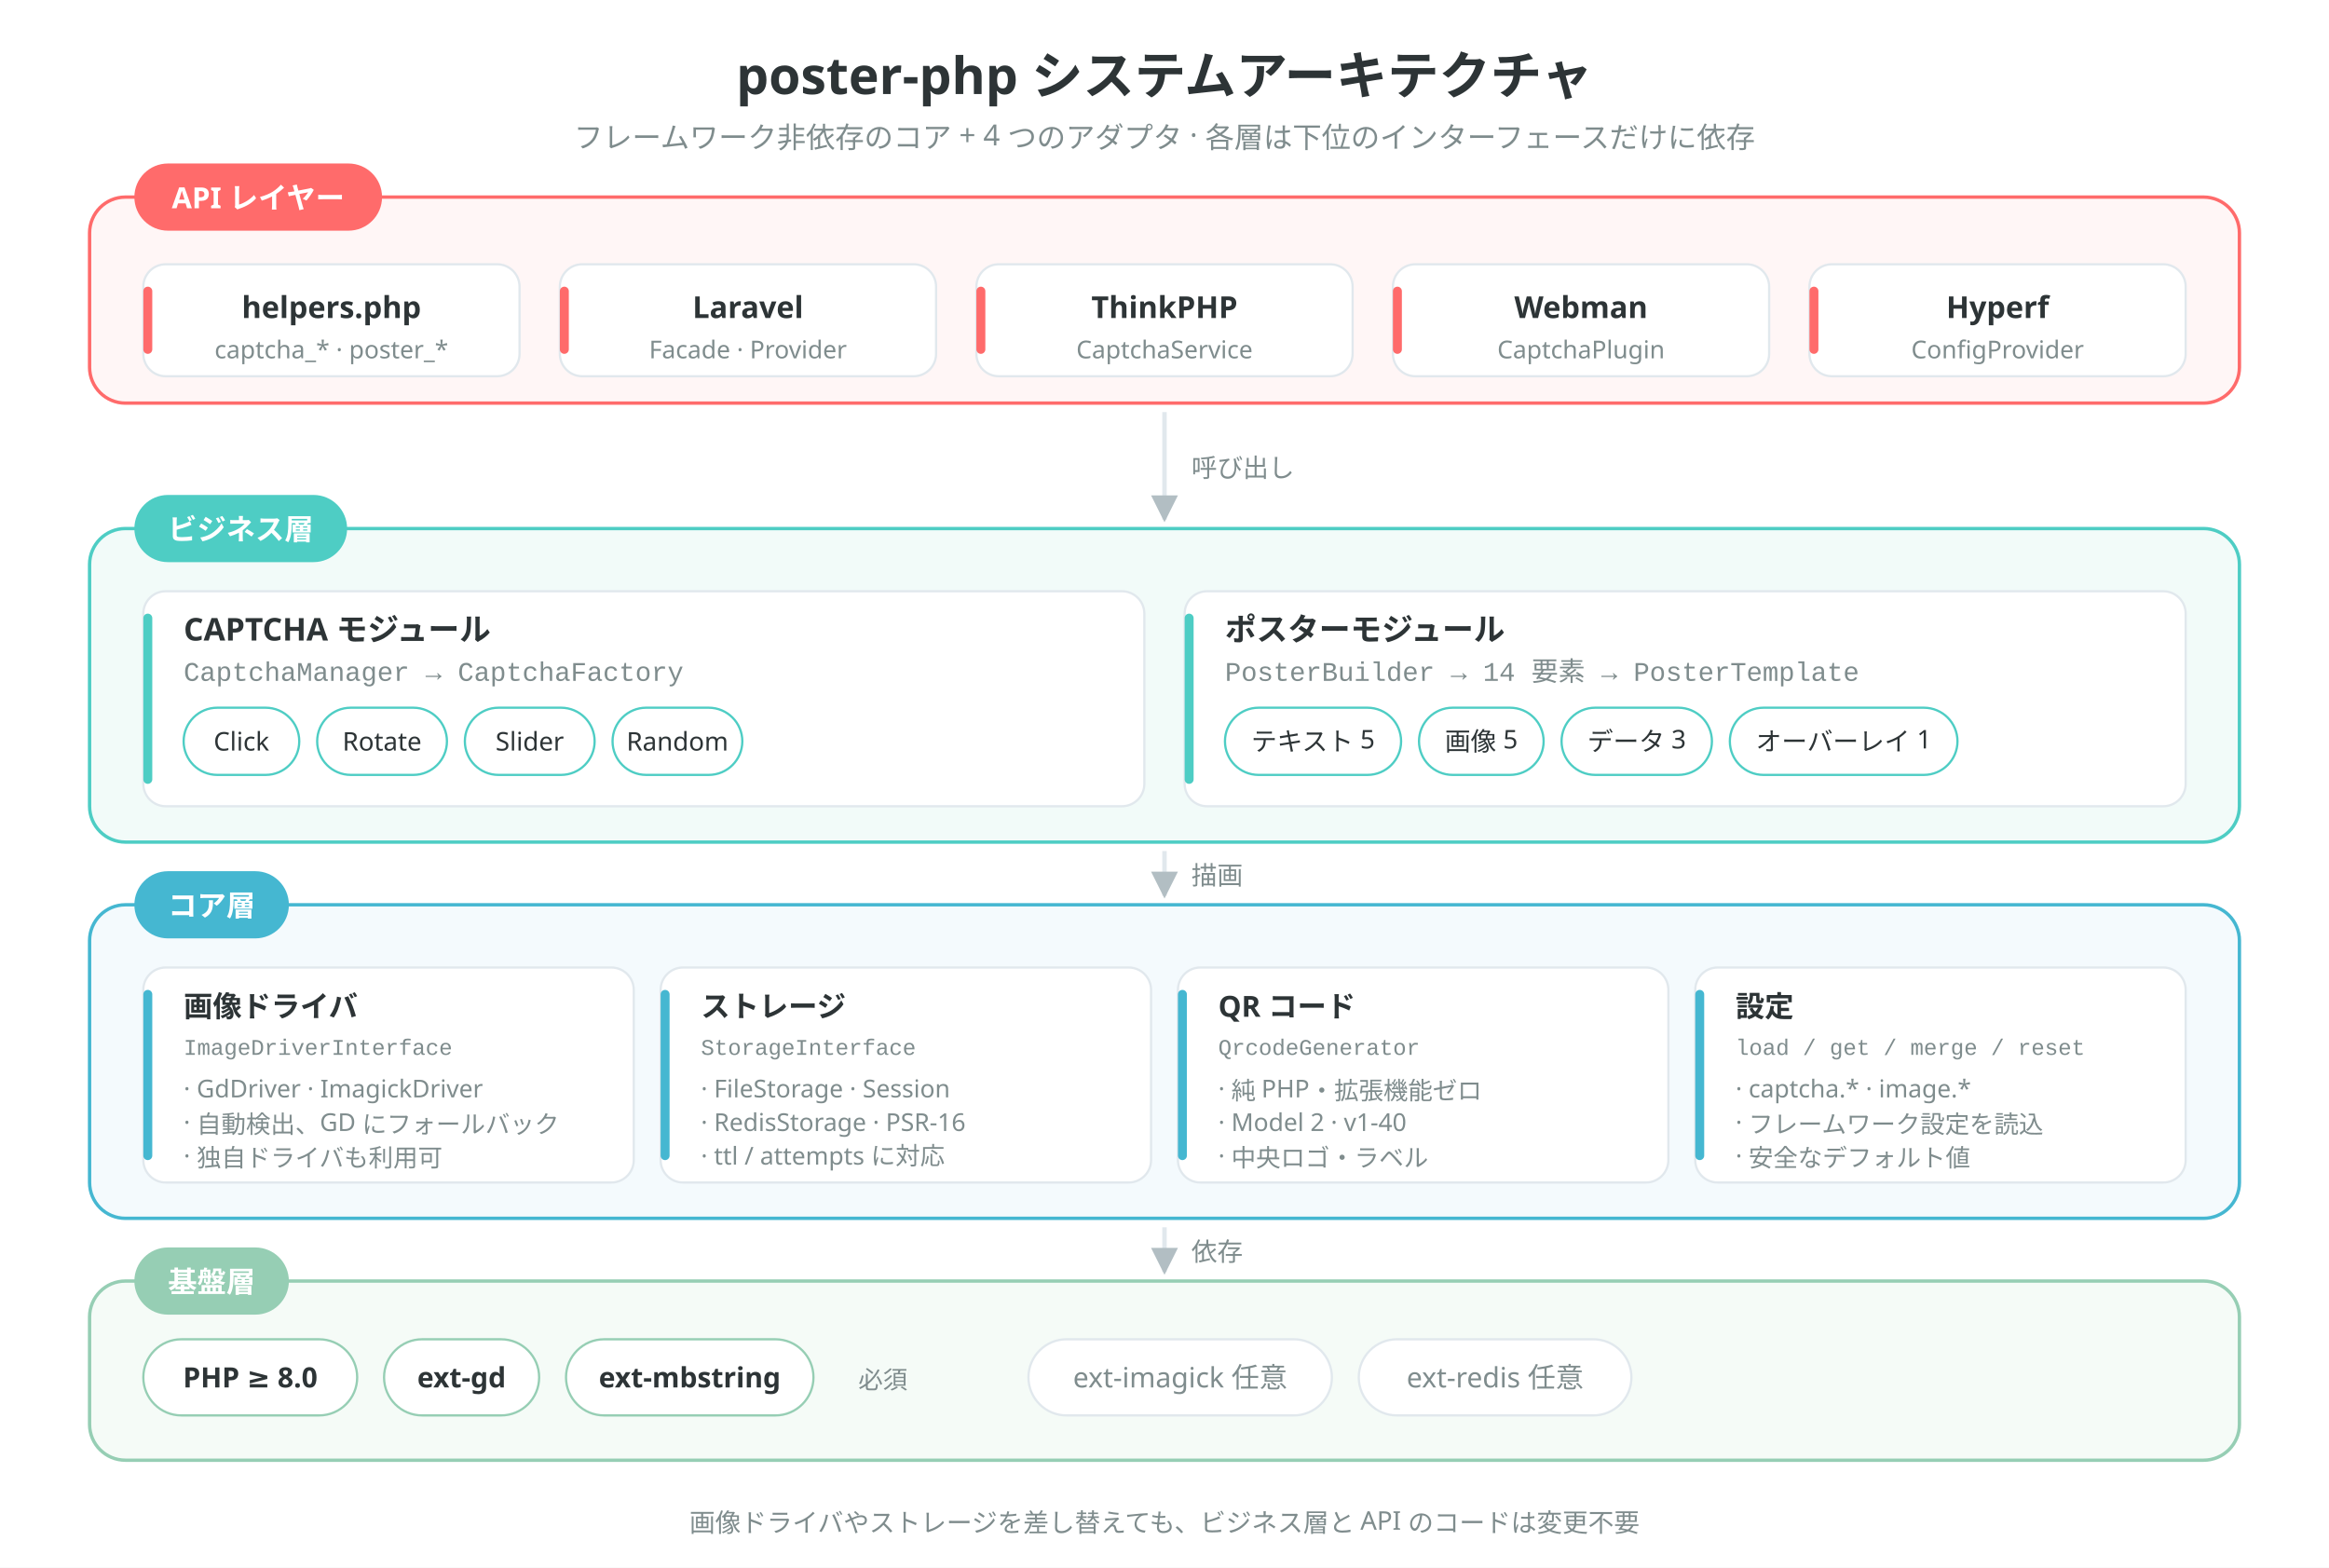
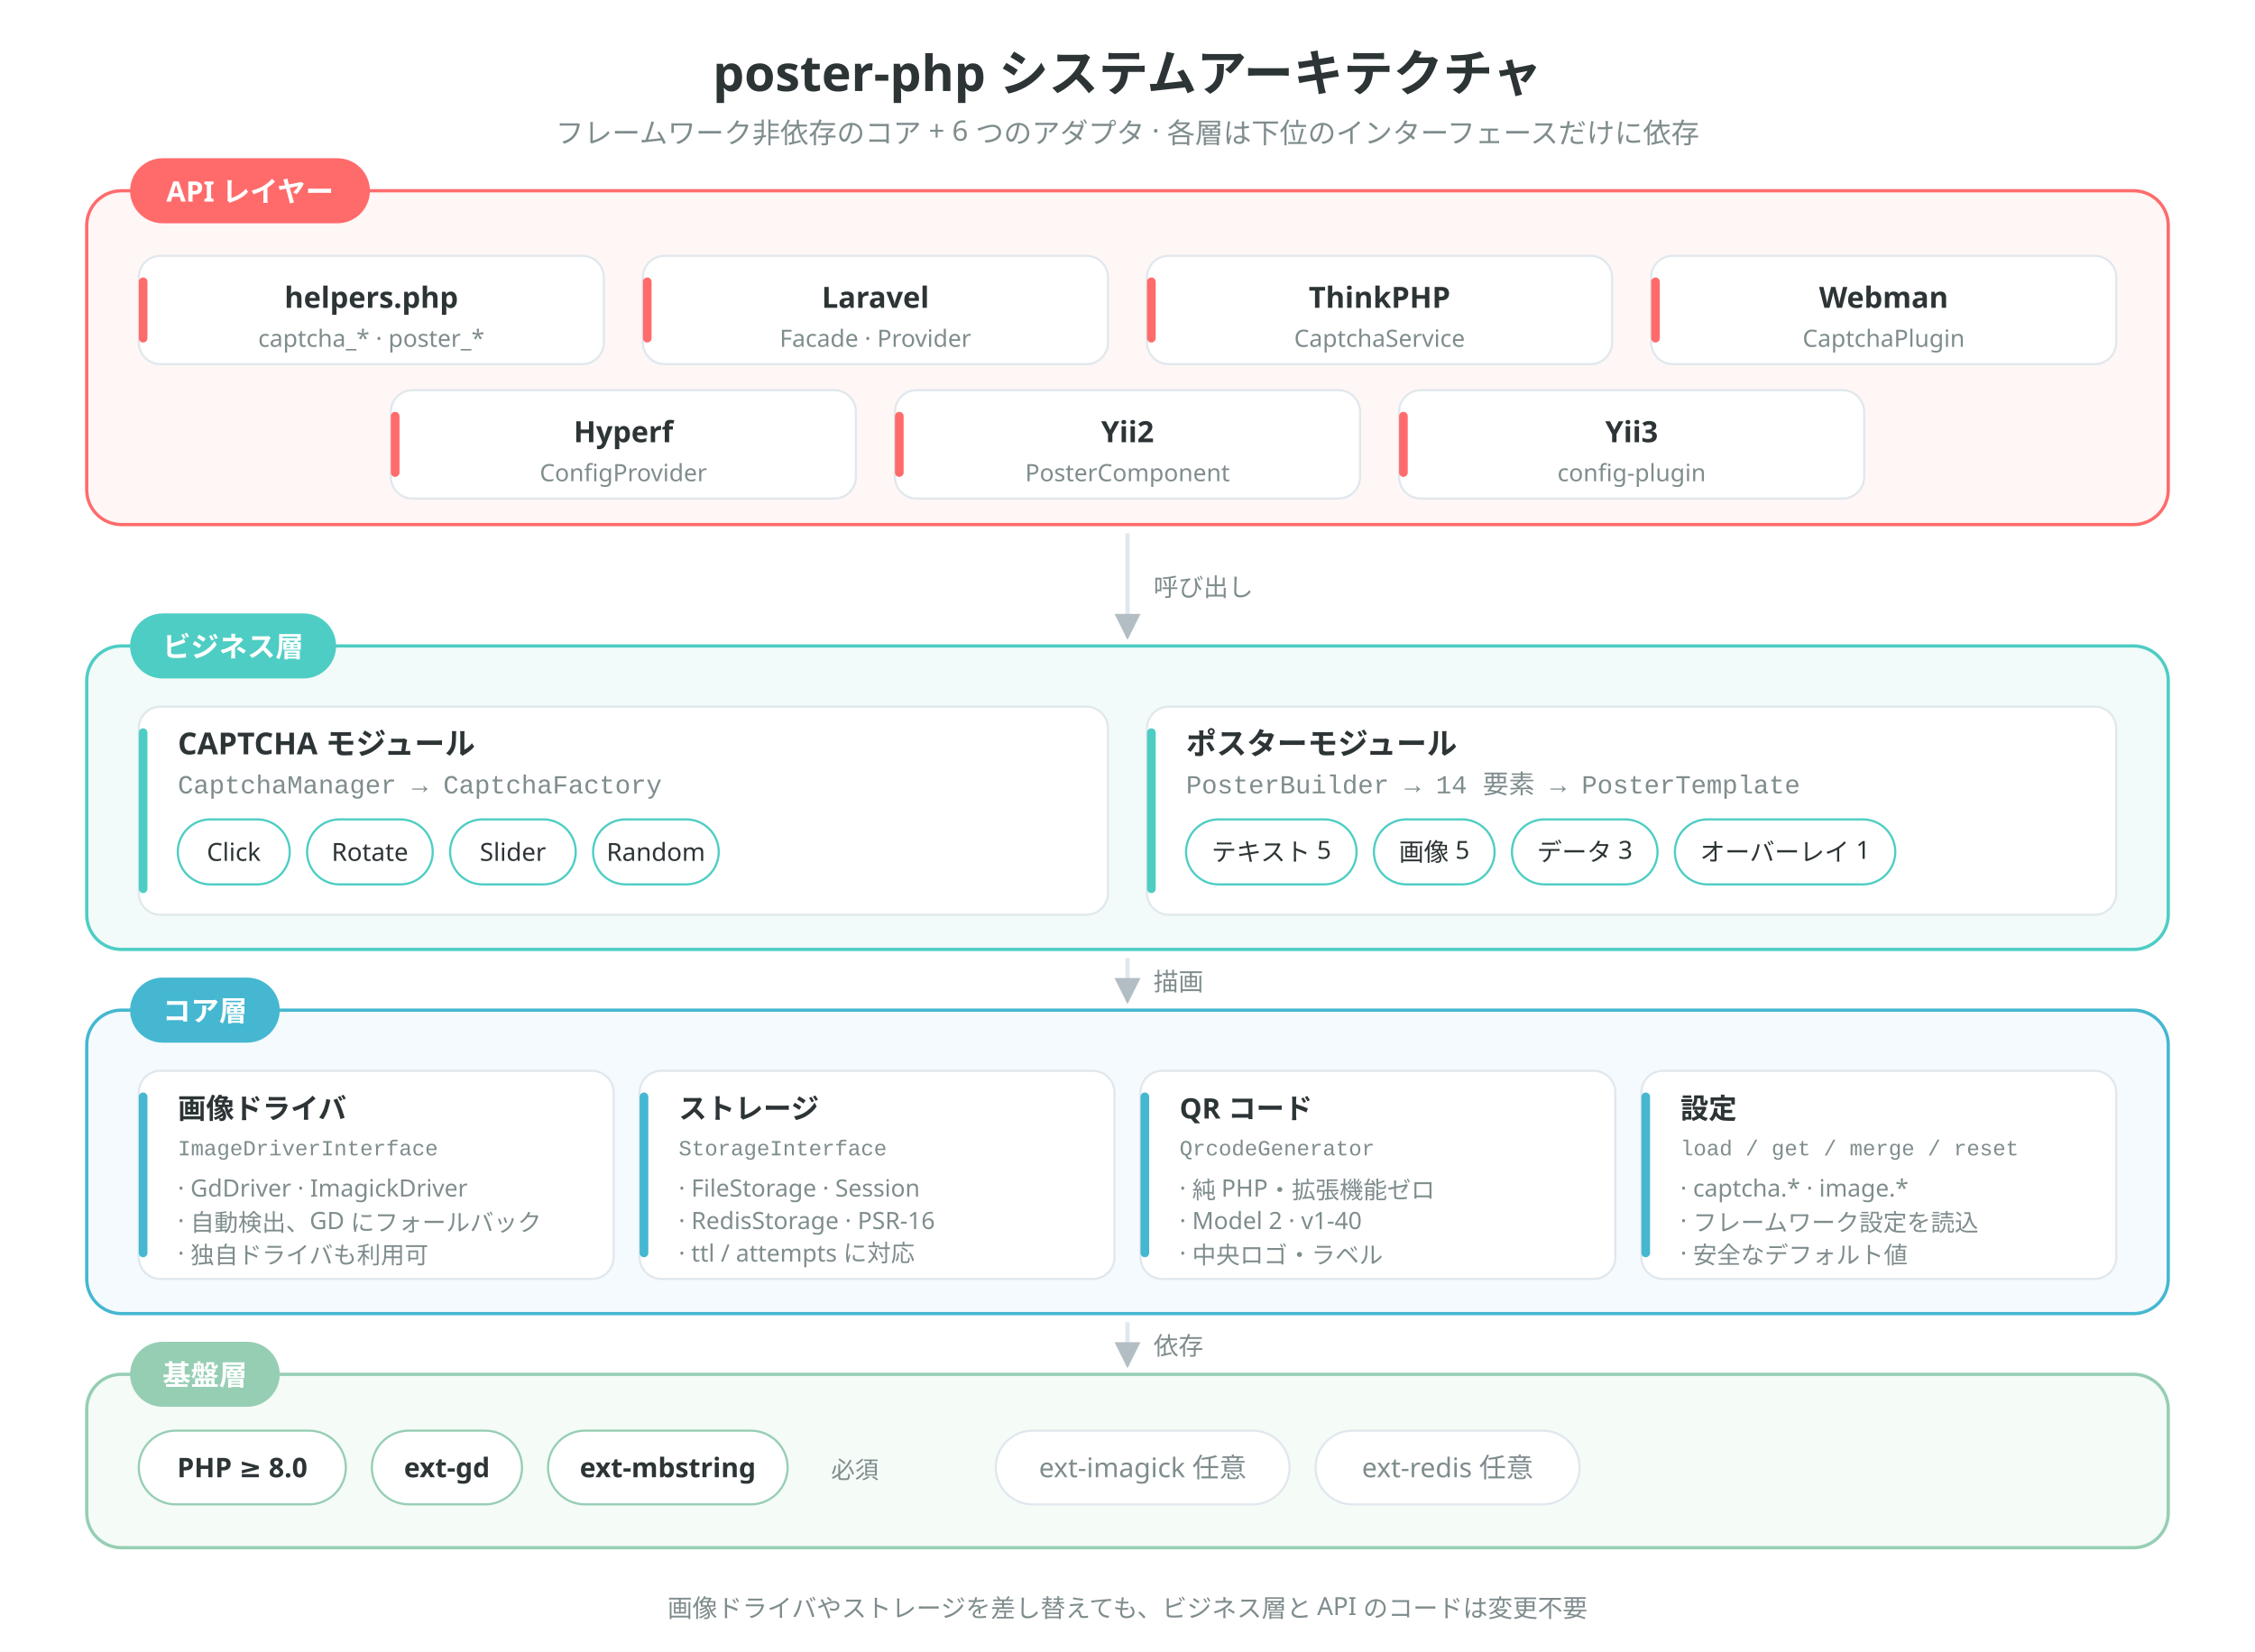
- <svg xmlns="http://www.w3.org/2000/svg" viewBox="0 0 1040 700" width="1040" height="700" font-family="'Hiragino Sans','Yu Gothic','Noto Sans JP','Meiryo',sans-serif" role="img" aria-label="poster-php システムアーキテクチャ">
+ <svg xmlns="http://www.w3.org/2000/svg" viewBox="0 0 1040 762" width="1040" height="762" font-family="'Hiragino Sans','Yu Gothic','Noto Sans JP','Meiryo',sans-serif" role="img" aria-label="poster-php システムアーキテクチャ">
  <defs>
    <marker id="arrow" viewBox="0 0 10 10" refX="9" refY="5" markerWidth="6" markerHeight="6" orient="auto">
      <path d="M0 0L10 5L0 10Z" fill="#B2BEC3" />
    </marker>
  </defs>
-   <rect width="1040" height="700" fill="#FFFFFF" />
+   <rect width="1040" height="762" fill="#FFFFFF" />
  <text x="520" y="42" font-size="23" fill="#2D3436" font-weight="700" text-anchor="middle">poster-php システムアーキテクチャ</text>
-   <text x="520" y="66" font-size="13" fill="#7F8C8D" text-anchor="middle">フレームワーク非依存のコア + 4 つのアダプタ · 各層は下位のインターフェースだけに依存</text>
-   <rect x="40" y="88" width="960" height="92" rx="16" fill="#FFF6F6" stroke="#FF6B6B" stroke-width="1.5" />
+   <text x="520" y="66" font-size="13" fill="#7F8C8D" text-anchor="middle">フレームワーク非依存のコア + 6 つのアダプタ · 各層は下位のインターフェースだけに依存</text>
+   <rect x="40" y="88" width="960" height="154" rx="16" fill="#FFF6F6" stroke="#FF6B6B" stroke-width="1.5" />
  <rect x="60" y="73" width="110.6" height="30" rx="15" fill="#FF6B6B" />
  <text x="115.3" y="93" font-size="13" fill="#FFFFFF" font-weight="700" text-anchor="middle">API レイヤー</text>
-   <rect x="64" y="118" width="168" height="50" rx="10" fill="#FFFFFF" stroke="#E1E8ED" stroke-width="1" />
+   <rect x="64" y="118" width="214.5" height="50" rx="10" fill="#FFFFFF" stroke="#E1E8ED" stroke-width="1" />
  <rect x="64" y="128" width="4" height="30" rx="2" fill="#FF6B6B" />
-   <text x="148" y="142" font-size="13.5" fill="#2D3436" font-weight="600" text-anchor="middle">helpers.php</text>
-   <text x="148" y="160" font-size="11" fill="#7F8C8D" text-anchor="middle">captcha_* · poster_*</text>
-   <rect x="250" y="118" width="168" height="50" rx="10" fill="#FFFFFF" stroke="#E1E8ED" stroke-width="1" />
-   <rect x="250" y="128" width="4" height="30" rx="2" fill="#FF6B6B" />
-   <text x="334" y="142" font-size="13.5" fill="#2D3436" font-weight="600" text-anchor="middle">Laravel</text>
-   <text x="334" y="160" font-size="11" fill="#7F8C8D" text-anchor="middle">Facade · Provider</text>
-   <rect x="436" y="118" width="168" height="50" rx="10" fill="#FFFFFF" stroke="#E1E8ED" stroke-width="1" />
-   <rect x="436" y="128" width="4" height="30" rx="2" fill="#FF6B6B" />
-   <text x="520" y="142" font-size="13.5" fill="#2D3436" font-weight="600" text-anchor="middle">ThinkPHP</text>
-   <text x="520" y="160" font-size="11" fill="#7F8C8D" text-anchor="middle">CaptchaService</text>
-   <rect x="622" y="118" width="168" height="50" rx="10" fill="#FFFFFF" stroke="#E1E8ED" stroke-width="1" />
-   <rect x="622" y="128" width="4" height="30" rx="2" fill="#FF6B6B" />
-   <text x="706" y="142" font-size="13.5" fill="#2D3436" font-weight="600" text-anchor="middle">Webman</text>
-   <text x="706" y="160" font-size="11" fill="#7F8C8D" text-anchor="middle">CaptchaPlugin</text>
-   <rect x="808" y="118" width="168" height="50" rx="10" fill="#FFFFFF" stroke="#E1E8ED" stroke-width="1" />
-   <rect x="808" y="128" width="4" height="30" rx="2" fill="#FF6B6B" />
-   <text x="892" y="142" font-size="13.5" fill="#2D3436" font-weight="600" text-anchor="middle">Hyperf</text>
-   <text x="892" y="160" font-size="11" fill="#7F8C8D" text-anchor="middle">ConfigProvider</text>
-   <rect x="40" y="236" width="960" height="140" rx="16" fill="#F2FBF9" stroke="#4ECDC4" stroke-width="1.5" />
-   <rect x="60" y="221" width="95" height="30" rx="15" fill="#4ECDC4" />
-   <text x="107.5" y="241" font-size="13" fill="#FFFFFF" font-weight="700" text-anchor="middle">ビジネス層</text>
-   <rect x="64" y="264" width="447" height="96" rx="10" fill="#FFFFFF" stroke="#E1E8ED" stroke-width="1" />
-   <rect x="64" y="274" width="4" height="76" rx="2" fill="#4ECDC4" />
-   <text x="82" y="286" font-size="14" fill="#2D3436" font-weight="600">CAPTCHA モジュール</text>
-   <text x="82" y="304" font-size="12" fill="#7F8C8D" font-family="'SFMono-Regular',Consolas,'Liberation Mono',Menlo,monospace">CaptchaManager → CaptchaFactory</text>
-   <rect x="82" y="316" width="51.63" height="30" rx="15" fill="#FFFFFF" stroke="#4ECDC4" stroke-width="1" />
-   <text x="107.81" y="335.14" font-size="11.5" fill="#2D3436" text-anchor="middle">Click</text>
-   <rect x="141.63" y="316" width="57.95" height="30" rx="15" fill="#FFFFFF" stroke="#4ECDC4" stroke-width="1" />
-   <text x="170.6" y="335.14" font-size="11.5" fill="#2D3436" text-anchor="middle">Rotate</text>
-   <rect x="207.58" y="316" width="57.95" height="30" rx="15" fill="#FFFFFF" stroke="#4ECDC4" stroke-width="1" />
-   <text x="236.55" y="335.14" font-size="11.5" fill="#2D3436" text-anchor="middle">Slider</text>
-   <rect x="273.53" y="316" width="57.95" height="30" rx="15" fill="#FFFFFF" stroke="#4ECDC4" stroke-width="1" />
-   <text x="302.5" y="335.14" font-size="11.5" fill="#2D3436" text-anchor="middle">Random</text>
-   <rect x="529" y="264" width="447" height="96" rx="10" fill="#FFFFFF" stroke="#E1E8ED" stroke-width="1" />
-   <rect x="529" y="274" width="4" height="76" rx="2" fill="#4ECDC4" />
-   <text x="547" y="286" font-size="14" fill="#2D3436" font-weight="600">ポスターモジュール</text>
-   <text x="547" y="304" font-size="12" fill="#7F8C8D" font-family="'SFMono-Regular',Consolas,'Liberation Mono',Menlo,monospace">PosterBuilder → 14 要素 → PosterTemplate</text>
-   <rect x="547" y="316" width="78.65" height="30" rx="15" fill="#FFFFFF" stroke="#4ECDC4" stroke-width="1" />
-   <text x="586.33" y="335.14" font-size="11.5" fill="#2D3436" text-anchor="middle">テキスト 5</text>
-   <rect x="633.65" y="316" width="55.65" height="30" rx="15" fill="#FFFFFF" stroke="#4ECDC4" stroke-width="1" />
-   <text x="661.48" y="335.14" font-size="11.5" fill="#2D3436" text-anchor="middle">画像 5</text>
-   <rect x="697.3" y="316" width="67.15" height="30" rx="15" fill="#FFFFFF" stroke="#4ECDC4" stroke-width="1" />
-   <text x="730.88" y="335.14" font-size="11.5" fill="#2D3436" text-anchor="middle">データ 3</text>
-   <rect x="772.45" y="316" width="101.65" height="30" rx="15" fill="#FFFFFF" stroke="#4ECDC4" stroke-width="1" />
-   <text x="823.28" y="335.14" font-size="11.5" fill="#2D3436" text-anchor="middle">オーバーレイ 1</text>
-   <rect x="40" y="404" width="960" height="140" rx="16" fill="#F4FAFD" stroke="#45B7D1" stroke-width="1.5" />
-   <rect x="60" y="389" width="69" height="30" rx="15" fill="#45B7D1" />
-   <text x="94.5" y="409" font-size="13" fill="#FFFFFF" font-weight="700" text-anchor="middle">コア層</text>
-   <rect x="64" y="432" width="219" height="96" rx="10" fill="#FFFFFF" stroke="#E1E8ED" stroke-width="1" />
-   <rect x="64" y="442" width="4" height="76" rx="2" fill="#45B7D1" />
-   <text x="82" y="454" font-size="13" fill="#2D3436" font-weight="600">画像ドライバ</text>
-   <text x="82" y="471" font-size="10" fill="#7F8C8D" font-family="'SFMono-Regular',Consolas,'Liberation Mono',Menlo,monospace">ImageDriverInterface</text>
-   <text x="82" y="490" font-size="11" fill="#7F8C8D">· GdDriver · ImagickDriver</text>
-   <text x="82" y="505" font-size="11" fill="#7F8C8D">· 自動検出、GD にフォールバック</text>
-   <text x="82" y="520" font-size="11" fill="#7F8C8D">· 独自ドライバも利用可</text>
-   <rect x="295" y="432" width="219" height="96" rx="10" fill="#FFFFFF" stroke="#E1E8ED" stroke-width="1" />
-   <rect x="295" y="442" width="4" height="76" rx="2" fill="#45B7D1" />
-   <text x="313" y="454" font-size="13" fill="#2D3436" font-weight="600">ストレージ</text>
-   <text x="313" y="471" font-size="10" fill="#7F8C8D" font-family="'SFMono-Regular',Consolas,'Liberation Mono',Menlo,monospace">StorageInterface</text>
-   <text x="313" y="490" font-size="11" fill="#7F8C8D">· FileStorage · Session</text>
-   <text x="313" y="505" font-size="11" fill="#7F8C8D">· RedisStorage · PSR-16</text>
-   <text x="313" y="520" font-size="11" fill="#7F8C8D">· ttl / attempts に対応</text>
-   <rect x="526" y="432" width="219" height="96" rx="10" fill="#FFFFFF" stroke="#E1E8ED" stroke-width="1" />
-   <rect x="526" y="442" width="4" height="76" rx="2" fill="#45B7D1" />
-   <text x="544" y="454" font-size="13" fill="#2D3436" font-weight="600">QR コード</text>
-   <text x="544" y="471" font-size="10" fill="#7F8C8D" font-family="'SFMono-Regular',Consolas,'Liberation Mono',Menlo,monospace">QrcodeGenerator</text>
-   <text x="544" y="490" font-size="11" fill="#7F8C8D">· 純 PHP・拡張機能ゼロ</text>
-   <text x="544" y="505" font-size="11" fill="#7F8C8D">· Model 2 · v1-40</text>
-   <text x="544" y="520" font-size="11" fill="#7F8C8D">· 中央ロゴ・ラベル</text>
-   <rect x="757" y="432" width="219" height="96" rx="10" fill="#FFFFFF" stroke="#E1E8ED" stroke-width="1" />
-   <rect x="757" y="442" width="4" height="76" rx="2" fill="#45B7D1" />
-   <text x="775" y="454" font-size="13" fill="#2D3436" font-weight="600">設定</text>
-   <text x="775" y="471" font-size="10" fill="#7F8C8D" font-family="'SFMono-Regular',Consolas,'Liberation Mono',Menlo,monospace">load / get / merge / reset</text>
-   <text x="775" y="490" font-size="11" fill="#7F8C8D">· captcha.* · image.*</text>
-   <text x="775" y="505" font-size="11" fill="#7F8C8D">· フレームワーク設定を読込</text>
-   <text x="775" y="520" font-size="11" fill="#7F8C8D">· 安全なデフォルト値</text>
-   <rect x="40" y="572" width="960" height="80" rx="16" fill="#F5FBF7" stroke="#96CEB4" stroke-width="1.5" />
-   <rect x="60" y="557" width="69" height="30" rx="15" fill="#96CEB4" />
-   <text x="94.5" y="577" font-size="13" fill="#FFFFFF" font-weight="700" text-anchor="middle">基盤層</text>
-   <rect x="64" y="598" width="95.5" height="34" rx="17" fill="#FFFFFF" stroke="#96CEB4" stroke-width="1" />
-   <text x="111.75" y="619.5" font-size="12.5" fill="#2D3436" font-weight="600" text-anchor="middle">PHP ≥ 8.0</text>
-   <rect x="171.5" y="598" width="69.25" height="34" rx="17" fill="#FFFFFF" stroke="#96CEB4" stroke-width="1" />
-   <text x="206.13" y="619.5" font-size="12.5" fill="#2D3436" font-weight="600" text-anchor="middle">ext-gd</text>
-   <rect x="252.75" y="598" width="110.5" height="34" rx="17" fill="#FFFFFF" stroke="#96CEB4" stroke-width="1" />
-   <text x="308" y="619.5" font-size="12.5" fill="#2D3436" font-weight="600" text-anchor="middle">ext-mbstring</text>
-   <text x="383.25" y="620" font-size="11" fill="#7F8C8D">必須</text>
-   <rect x="459.25" y="598" width="135.5" height="34" rx="17" fill="#FFFFFF" stroke="#E1E8ED" stroke-width="1" />
-   <text x="527" y="619.5" font-size="12.5" fill="#7F8C8D" text-anchor="middle">ext-imagick 任意</text>
-   <rect x="606.75" y="598" width="121.75" height="34" rx="17" fill="#FFFFFF" stroke="#E1E8ED" stroke-width="1" />
-   <text x="667.63" y="619.5" font-size="12.5" fill="#7F8C8D" text-anchor="middle">ext-redis 任意</text>
-   <line x1="520" y1="184" x2="520" y2="232" stroke="#E1E8ED" stroke-width="2" marker-end="url(#arrow)" />
-   <text x="532" y="213" font-size="11.5" fill="#7F8C8D">呼び出し</text>
-   <line x1="520" y1="380" x2="520" y2="400" stroke="#E1E8ED" stroke-width="2" marker-end="url(#arrow)" />
-   <text x="532" y="395" font-size="11.5" fill="#7F8C8D">描画</text>
-   <line x1="520" y1="548" x2="520" y2="568" stroke="#E1E8ED" stroke-width="2" marker-end="url(#arrow)" />
-   <text x="532" y="563" font-size="11.5" fill="#7F8C8D">依存</text>
-   <text x="520" y="684" font-size="11.5" fill="#7F8C8D" text-anchor="middle">画像ドライバやストレージを差し替えても、ビジネス層と API のコードは変更不要</text>
+   <text x="171.25" y="142" font-size="13.5" fill="#2D3436" font-weight="600" text-anchor="middle">helpers.php</text>
+   <text x="171.25" y="160" font-size="11" fill="#7F8C8D" text-anchor="middle">captcha_* · poster_*</text>
+   <rect x="296.5" y="118" width="214.5" height="50" rx="10" fill="#FFFFFF" stroke="#E1E8ED" stroke-width="1" />
+   <rect x="296.5" y="128" width="4" height="30" rx="2" fill="#FF6B6B" />
+   <text x="403.75" y="142" font-size="13.5" fill="#2D3436" font-weight="600" text-anchor="middle">Laravel</text>
+   <text x="403.75" y="160" font-size="11" fill="#7F8C8D" text-anchor="middle">Facade · Provider</text>
+   <rect x="529" y="118" width="214.5" height="50" rx="10" fill="#FFFFFF" stroke="#E1E8ED" stroke-width="1" />
+   <rect x="529" y="128" width="4" height="30" rx="2" fill="#FF6B6B" />
+   <text x="636.25" y="142" font-size="13.5" fill="#2D3436" font-weight="600" text-anchor="middle">ThinkPHP</text>
+   <text x="636.25" y="160" font-size="11" fill="#7F8C8D" text-anchor="middle">CaptchaService</text>
+   <rect x="761.5" y="118" width="214.5" height="50" rx="10" fill="#FFFFFF" stroke="#E1E8ED" stroke-width="1" />
+   <rect x="761.5" y="128" width="4" height="30" rx="2" fill="#FF6B6B" />
+   <text x="868.75" y="142" font-size="13.5" fill="#2D3436" font-weight="600" text-anchor="middle">Webman</text>
+   <text x="868.75" y="160" font-size="11" fill="#7F8C8D" text-anchor="middle">CaptchaPlugin</text>
+   <rect x="180.25" y="180" width="214.5" height="50" rx="10" fill="#FFFFFF" stroke="#E1E8ED" stroke-width="1" />
+   <rect x="180.25" y="190" width="4" height="30" rx="2" fill="#FF6B6B" />
+   <text x="287.5" y="204" font-size="13.5" fill="#2D3436" font-weight="600" text-anchor="middle">Hyperf</text>
+   <text x="287.5" y="222" font-size="11" fill="#7F8C8D" text-anchor="middle">ConfigProvider</text>
+   <rect x="412.75" y="180" width="214.5" height="50" rx="10" fill="#FFFFFF" stroke="#E1E8ED" stroke-width="1" />
+   <rect x="412.75" y="190" width="4" height="30" rx="2" fill="#FF6B6B" />
+   <text x="520" y="204" font-size="13.5" fill="#2D3436" font-weight="600" text-anchor="middle">Yii2</text>
+   <text x="520" y="222" font-size="11" fill="#7F8C8D" text-anchor="middle">PosterComponent</text>
+   <rect x="645.25" y="180" width="214.5" height="50" rx="10" fill="#FFFFFF" stroke="#E1E8ED" stroke-width="1" />
+   <rect x="645.25" y="190" width="4" height="30" rx="2" fill="#FF6B6B" />
+   <text x="752.5" y="204" font-size="13.5" fill="#2D3436" font-weight="600" text-anchor="middle">Yii3</text>
+   <text x="752.5" y="222" font-size="11" fill="#7F8C8D" text-anchor="middle">config-plugin</text>
+   <rect x="40" y="298" width="960" height="140" rx="16" fill="#F2FBF9" stroke="#4ECDC4" stroke-width="1.5" />
+   <rect x="60" y="283" width="95" height="30" rx="15" fill="#4ECDC4" />
+   <text x="107.5" y="303" font-size="13" fill="#FFFFFF" font-weight="700" text-anchor="middle">ビジネス層</text>
+   <rect x="64" y="326" width="447" height="96" rx="10" fill="#FFFFFF" stroke="#E1E8ED" stroke-width="1" />
+   <rect x="64" y="336" width="4" height="76" rx="2" fill="#4ECDC4" />
+   <text x="82" y="348" font-size="14" fill="#2D3436" font-weight="600">CAPTCHA モジュール</text>
+   <text x="82" y="366" font-size="12" fill="#7F8C8D" font-family="'SFMono-Regular',Consolas,'Liberation Mono',Menlo,monospace">CaptchaManager → CaptchaFactory</text>
+   <rect x="82" y="378" width="51.63" height="30" rx="15" fill="#FFFFFF" stroke="#4ECDC4" stroke-width="1" />
+   <text x="107.81" y="397.14" font-size="11.5" fill="#2D3436" text-anchor="middle">Click</text>
+   <rect x="141.63" y="378" width="57.95" height="30" rx="15" fill="#FFFFFF" stroke="#4ECDC4" stroke-width="1" />
+   <text x="170.6" y="397.14" font-size="11.5" fill="#2D3436" text-anchor="middle">Rotate</text>
+   <rect x="207.58" y="378" width="57.95" height="30" rx="15" fill="#FFFFFF" stroke="#4ECDC4" stroke-width="1" />
+   <text x="236.55" y="397.14" font-size="11.5" fill="#2D3436" text-anchor="middle">Slider</text>
+   <rect x="273.53" y="378" width="57.95" height="30" rx="15" fill="#FFFFFF" stroke="#4ECDC4" stroke-width="1" />
+   <text x="302.5" y="397.14" font-size="11.5" fill="#2D3436" text-anchor="middle">Random</text>
+   <rect x="529" y="326" width="447" height="96" rx="10" fill="#FFFFFF" stroke="#E1E8ED" stroke-width="1" />
+   <rect x="529" y="336" width="4" height="76" rx="2" fill="#4ECDC4" />
+   <text x="547" y="348" font-size="14" fill="#2D3436" font-weight="600">ポスターモジュール</text>
+   <text x="547" y="366" font-size="12" fill="#7F8C8D" font-family="'SFMono-Regular',Consolas,'Liberation Mono',Menlo,monospace">PosterBuilder → 14 要素 → PosterTemplate</text>
+   <rect x="547" y="378" width="78.65" height="30" rx="15" fill="#FFFFFF" stroke="#4ECDC4" stroke-width="1" />
+   <text x="586.33" y="397.14" font-size="11.5" fill="#2D3436" text-anchor="middle">テキスト 5</text>
+   <rect x="633.65" y="378" width="55.65" height="30" rx="15" fill="#FFFFFF" stroke="#4ECDC4" stroke-width="1" />
+   <text x="661.48" y="397.14" font-size="11.5" fill="#2D3436" text-anchor="middle">画像 5</text>
+   <rect x="697.3" y="378" width="67.15" height="30" rx="15" fill="#FFFFFF" stroke="#4ECDC4" stroke-width="1" />
+   <text x="730.88" y="397.14" font-size="11.5" fill="#2D3436" text-anchor="middle">データ 3</text>
+   <rect x="772.45" y="378" width="101.65" height="30" rx="15" fill="#FFFFFF" stroke="#4ECDC4" stroke-width="1" />
+   <text x="823.28" y="397.14" font-size="11.5" fill="#2D3436" text-anchor="middle">オーバーレイ 1</text>
+   <rect x="40" y="466" width="960" height="140" rx="16" fill="#F4FAFD" stroke="#45B7D1" stroke-width="1.5" />
+   <rect x="60" y="451" width="69" height="30" rx="15" fill="#45B7D1" />
+   <text x="94.5" y="471" font-size="13" fill="#FFFFFF" font-weight="700" text-anchor="middle">コア層</text>
+   <rect x="64" y="494" width="219" height="96" rx="10" fill="#FFFFFF" stroke="#E1E8ED" stroke-width="1" />
+   <rect x="64" y="504" width="4" height="76" rx="2" fill="#45B7D1" />
+   <text x="82" y="516" font-size="13" fill="#2D3436" font-weight="600">画像ドライバ</text>
+   <text x="82" y="533" font-size="10" fill="#7F8C8D" font-family="'SFMono-Regular',Consolas,'Liberation Mono',Menlo,monospace">ImageDriverInterface</text>
+   <text x="82" y="552" font-size="11" fill="#7F8C8D">· GdDriver · ImagickDriver</text>
+   <text x="82" y="567" font-size="11" fill="#7F8C8D">· 自動検出、GD にフォールバック</text>
+   <text x="82" y="582" font-size="11" fill="#7F8C8D">· 独自ドライバも利用可</text>
+   <rect x="295" y="494" width="219" height="96" rx="10" fill="#FFFFFF" stroke="#E1E8ED" stroke-width="1" />
+   <rect x="295" y="504" width="4" height="76" rx="2" fill="#45B7D1" />
+   <text x="313" y="516" font-size="13" fill="#2D3436" font-weight="600">ストレージ</text>
+   <text x="313" y="533" font-size="10" fill="#7F8C8D" font-family="'SFMono-Regular',Consolas,'Liberation Mono',Menlo,monospace">StorageInterface</text>
+   <text x="313" y="552" font-size="11" fill="#7F8C8D">· FileStorage · Session</text>
+   <text x="313" y="567" font-size="11" fill="#7F8C8D">· RedisStorage · PSR-16</text>
+   <text x="313" y="582" font-size="11" fill="#7F8C8D">· ttl / attempts に対応</text>
+   <rect x="526" y="494" width="219" height="96" rx="10" fill="#FFFFFF" stroke="#E1E8ED" stroke-width="1" />
+   <rect x="526" y="504" width="4" height="76" rx="2" fill="#45B7D1" />
+   <text x="544" y="516" font-size="13" fill="#2D3436" font-weight="600">QR コード</text>
+   <text x="544" y="533" font-size="10" fill="#7F8C8D" font-family="'SFMono-Regular',Consolas,'Liberation Mono',Menlo,monospace">QrcodeGenerator</text>
+   <text x="544" y="552" font-size="11" fill="#7F8C8D">· 純 PHP・拡張機能ゼロ</text>
+   <text x="544" y="567" font-size="11" fill="#7F8C8D">· Model 2 · v1-40</text>
+   <text x="544" y="582" font-size="11" fill="#7F8C8D">· 中央ロゴ・ラベル</text>
+   <rect x="757" y="494" width="219" height="96" rx="10" fill="#FFFFFF" stroke="#E1E8ED" stroke-width="1" />
+   <rect x="757" y="504" width="4" height="76" rx="2" fill="#45B7D1" />
+   <text x="775" y="516" font-size="13" fill="#2D3436" font-weight="600">設定</text>
+   <text x="775" y="533" font-size="10" fill="#7F8C8D" font-family="'SFMono-Regular',Consolas,'Liberation Mono',Menlo,monospace">load / get / merge / reset</text>
+   <text x="775" y="552" font-size="11" fill="#7F8C8D">· captcha.* · image.*</text>
+   <text x="775" y="567" font-size="11" fill="#7F8C8D">· フレームワーク設定を読込</text>
+   <text x="775" y="582" font-size="11" fill="#7F8C8D">· 安全なデフォルト値</text>
+   <rect x="40" y="634" width="960" height="80" rx="16" fill="#F5FBF7" stroke="#96CEB4" stroke-width="1.5" />
+   <rect x="60" y="619" width="69" height="30" rx="15" fill="#96CEB4" />
+   <text x="94.5" y="639" font-size="13" fill="#FFFFFF" font-weight="700" text-anchor="middle">基盤層</text>
+   <rect x="64" y="660" width="95.5" height="34" rx="17" fill="#FFFFFF" stroke="#96CEB4" stroke-width="1" />
+   <text x="111.75" y="681.5" font-size="12.5" fill="#2D3436" font-weight="600" text-anchor="middle">PHP ≥ 8.0</text>
+   <rect x="171.5" y="660" width="69.25" height="34" rx="17" fill="#FFFFFF" stroke="#96CEB4" stroke-width="1" />
+   <text x="206.13" y="681.5" font-size="12.5" fill="#2D3436" font-weight="600" text-anchor="middle">ext-gd</text>
+   <rect x="252.75" y="660" width="110.5" height="34" rx="17" fill="#FFFFFF" stroke="#96CEB4" stroke-width="1" />
+   <text x="308" y="681.5" font-size="12.5" fill="#2D3436" font-weight="600" text-anchor="middle">ext-mbstring</text>
+   <text x="383.25" y="682" font-size="11" fill="#7F8C8D">必須</text>
+   <rect x="459.25" y="660" width="135.5" height="34" rx="17" fill="#FFFFFF" stroke="#E1E8ED" stroke-width="1" />
+   <text x="527" y="681.5" font-size="12.5" fill="#7F8C8D" text-anchor="middle">ext-imagick 任意</text>
+   <rect x="606.75" y="660" width="121.75" height="34" rx="17" fill="#FFFFFF" stroke="#E1E8ED" stroke-width="1" />
+   <text x="667.63" y="681.5" font-size="12.5" fill="#7F8C8D" text-anchor="middle">ext-redis 任意</text>
+   <line x1="520" y1="246" x2="520" y2="294" stroke="#E1E8ED" stroke-width="2" marker-end="url(#arrow)" />
+   <text x="532" y="275" font-size="11.5" fill="#7F8C8D">呼び出し</text>
+   <line x1="520" y1="442" x2="520" y2="462" stroke="#E1E8ED" stroke-width="2" marker-end="url(#arrow)" />
+   <text x="532" y="457" font-size="11.5" fill="#7F8C8D">描画</text>
+   <line x1="520" y1="610" x2="520" y2="630" stroke="#E1E8ED" stroke-width="2" marker-end="url(#arrow)" />
+   <text x="532" y="625" font-size="11.5" fill="#7F8C8D">依存</text>
+   <text x="520" y="746" font-size="11.5" fill="#7F8C8D" text-anchor="middle">画像ドライバやストレージを差し替えても、ビジネス層と API のコードは変更不要</text>
</svg>
